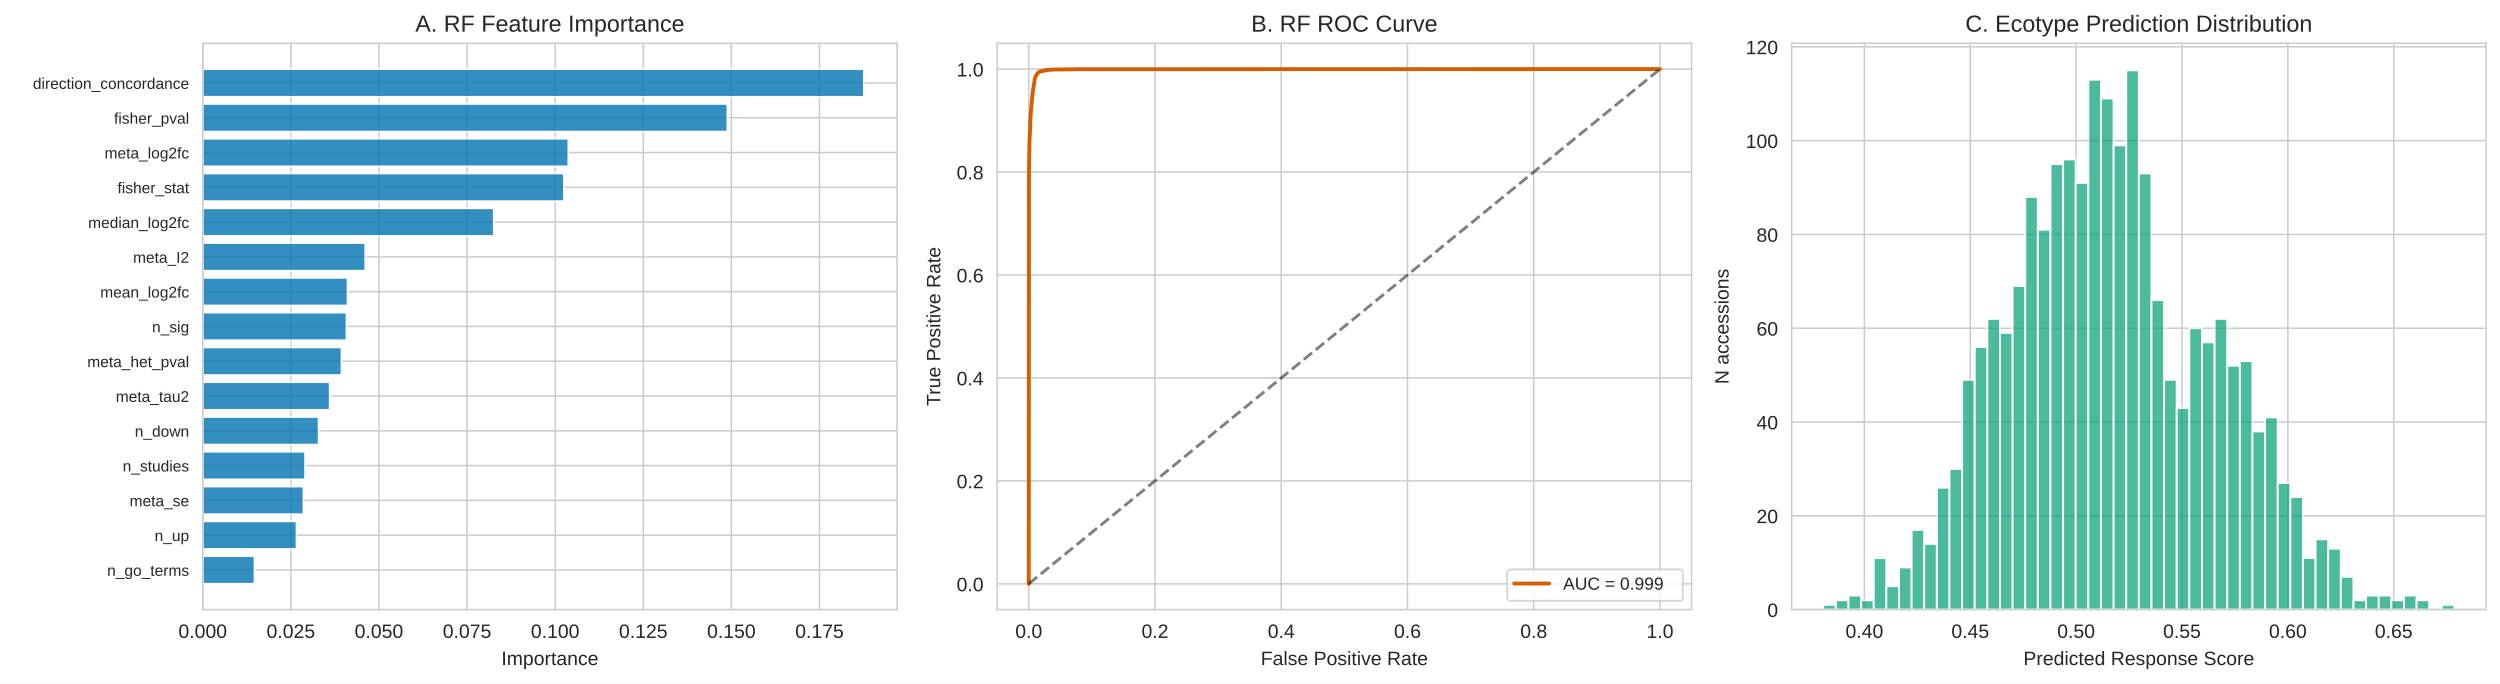
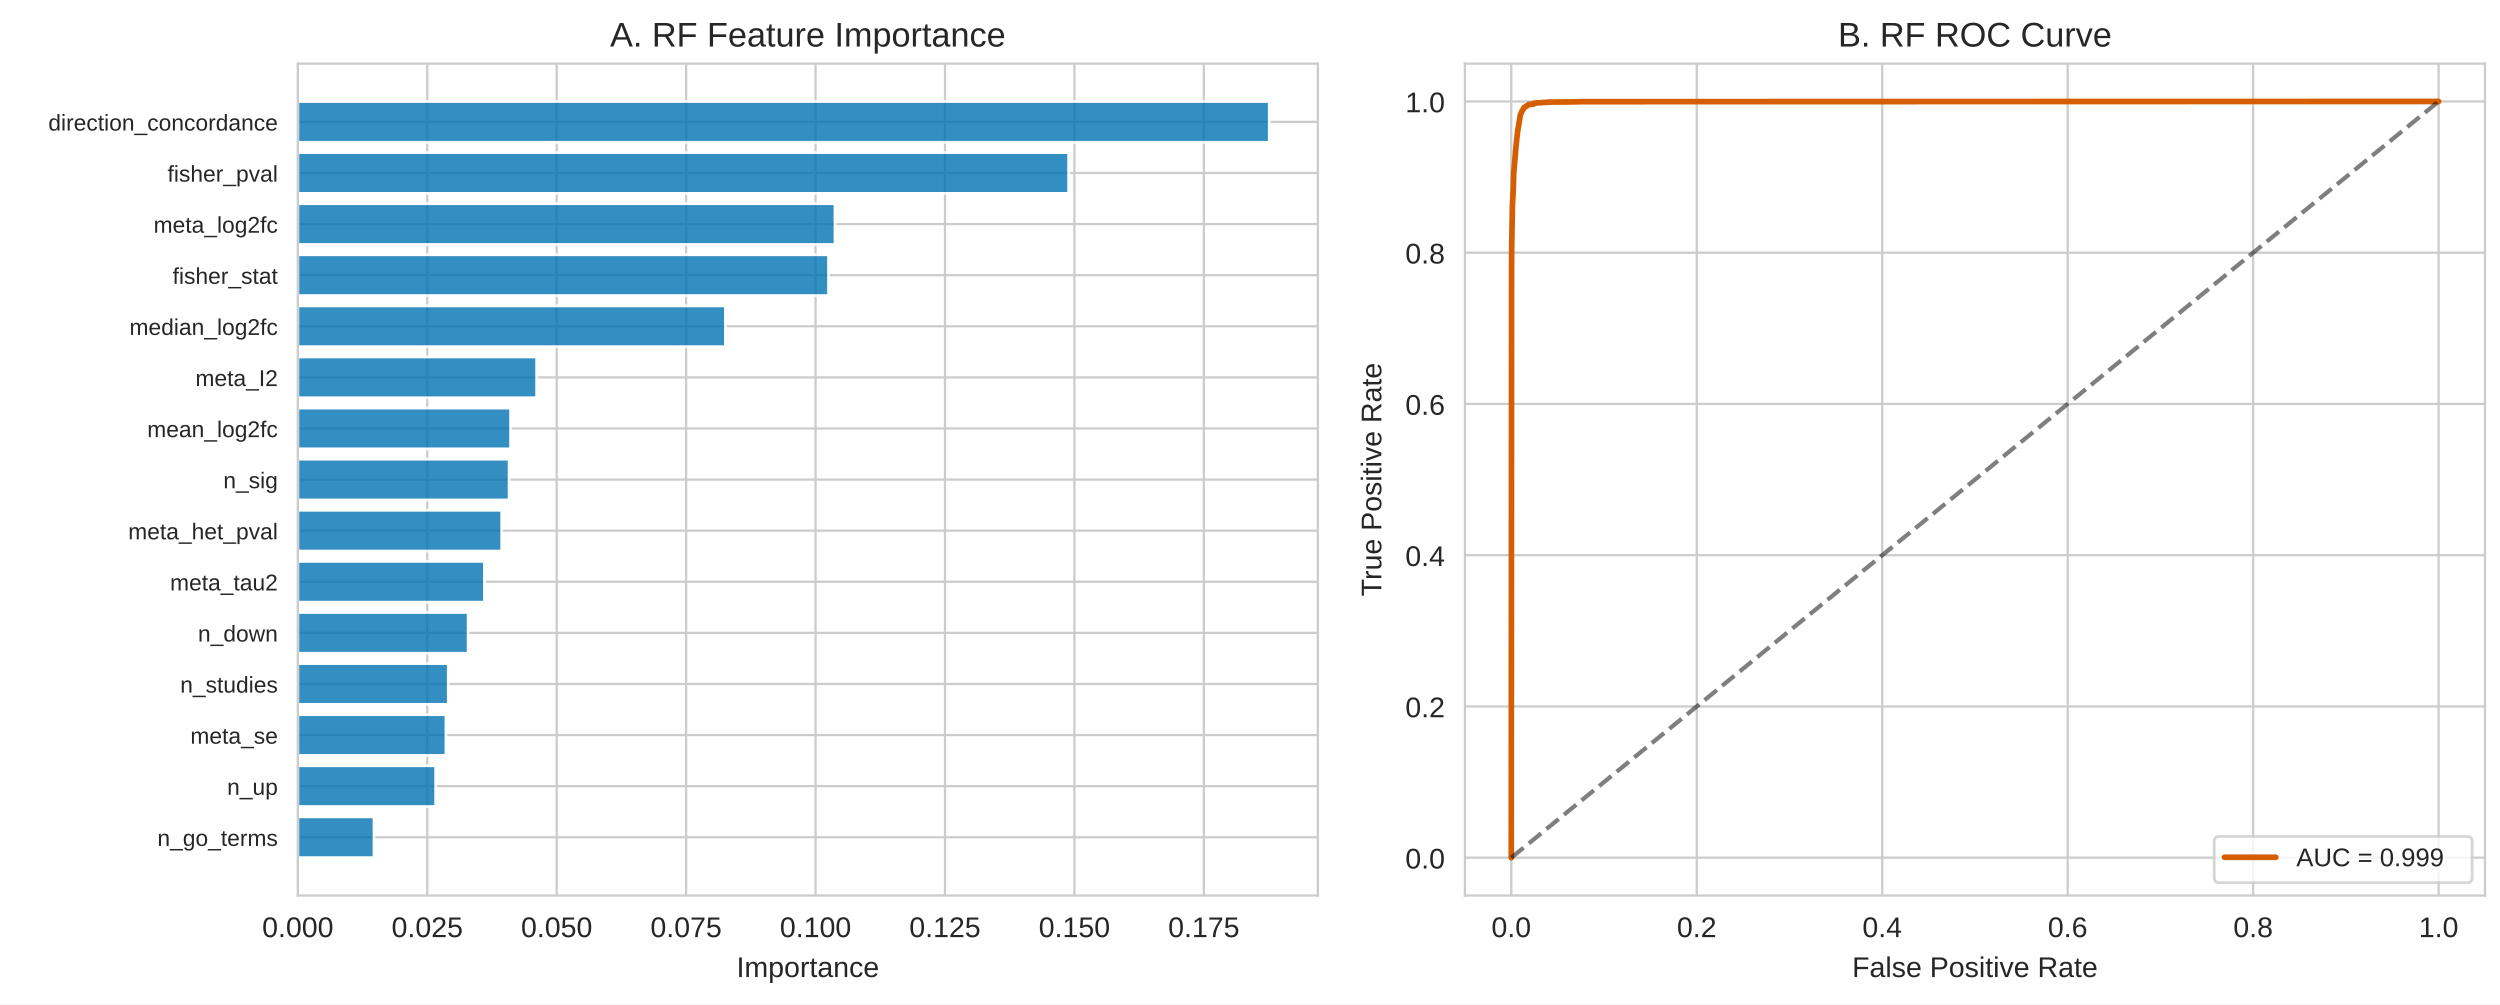
- <svg xmlns="http://www.w3.org/2000/svg" width="1287.912pt" height="352.237pt" viewBox="0 0 1287.912 352.237" version="1.1">
+ <svg xmlns="http://www.w3.org/2000/svg" width="876.703pt" height="352.237pt" viewBox="0 0 876.703 352.237" version="1.1">
  <defs>
    <style type="text/css">*{stroke-linejoin: round; stroke-linecap: butt}</style>
  </defs>
  <g id="figure_1">
    <g id="patch_1">
      <path d="M 0 352.237  L 1287.912 352.237  L 1287.912 0  L 0 0  z " style="fill: #ffffff" />
    </g>
    <g id="axes_1">
      <g id="patch_2">
        <path d="M 104.438 314.036  L 462.154 314.036  L 462.154 22.318  L 104.438 22.318  z " style="fill: #ffffff" />
      </g>
      <g id="matplotlib.axis_1">
        <g id="xtick_1">
          <g id="line2d_1">
            <path d="M 104.438 314.036  L 104.438 22.318  " clip-path="url(#pbd5019d5ab)" style="fill: none; stroke: #cccccc; stroke-width: 0.8; stroke-linecap: round" />
          </g>
          <g id="text_1">
            <text style="font-size: 10px; font-family: 'Arial', 'DejaVu Sans', 'Liberation Sans', 'Bitstream Vera Sans', sans-serif; text-anchor: middle; fill: #262626" x="104.438" y="328.633" transform="rotate(-0 104.4375 328.6334)">0.000</text>
          </g>
        </g>
        <g id="xtick_2">
          <g id="line2d_2">
            <path d="M 149.827 314.036  L 149.827 22.318  " clip-path="url(#pbd5019d5ab)" style="fill: none; stroke: #cccccc; stroke-width: 0.8; stroke-linecap: round" />
          </g>
          <g id="text_2">
            <text style="font-size: 10px; font-family: 'Arial', 'DejaVu Sans', 'Liberation Sans', 'Bitstream Vera Sans', sans-serif; text-anchor: middle; fill: #262626" x="149.827" y="328.633" transform="rotate(-0 149.8268 328.6334)">0.025</text>
          </g>
        </g>
        <g id="xtick_3">
          <g id="line2d_3">
            <path d="M 195.216 314.036  L 195.216 22.318  " clip-path="url(#pbd5019d5ab)" style="fill: none; stroke: #cccccc; stroke-width: 0.8; stroke-linecap: round" />
          </g>
          <g id="text_3">
            <text style="font-size: 10px; font-family: 'Arial', 'DejaVu Sans', 'Liberation Sans', 'Bitstream Vera Sans', sans-serif; text-anchor: middle; fill: #262626" x="195.216" y="328.633" transform="rotate(-0 195.2161 328.6334)">0.050</text>
          </g>
        </g>
        <g id="xtick_4">
          <g id="line2d_4">
            <path d="M 240.605 314.036  L 240.605 22.318  " clip-path="url(#pbd5019d5ab)" style="fill: none; stroke: #cccccc; stroke-width: 0.8; stroke-linecap: round" />
          </g>
          <g id="text_4">
            <text style="font-size: 10px; font-family: 'Arial', 'DejaVu Sans', 'Liberation Sans', 'Bitstream Vera Sans', sans-serif; text-anchor: middle; fill: #262626" x="240.605" y="328.633" transform="rotate(-0 240.6054 328.6334)">0.075</text>
          </g>
        </g>
        <g id="xtick_5">
          <g id="line2d_5">
            <path d="M 285.995 314.036  L 285.995 22.318  " clip-path="url(#pbd5019d5ab)" style="fill: none; stroke: #cccccc; stroke-width: 0.8; stroke-linecap: round" />
          </g>
          <g id="text_5">
            <text style="font-size: 10px; font-family: 'Arial', 'DejaVu Sans', 'Liberation Sans', 'Bitstream Vera Sans', sans-serif; text-anchor: middle; fill: #262626" x="285.995" y="328.633" transform="rotate(-0 285.9947 328.6334)">0.100</text>
          </g>
        </g>
        <g id="xtick_6">
          <g id="line2d_6">
            <path d="M 331.384 314.036  L 331.384 22.318  " clip-path="url(#pbd5019d5ab)" style="fill: none; stroke: #cccccc; stroke-width: 0.8; stroke-linecap: round" />
          </g>
          <g id="text_6">
            <text style="font-size: 10px; font-family: 'Arial', 'DejaVu Sans', 'Liberation Sans', 'Bitstream Vera Sans', sans-serif; text-anchor: middle; fill: #262626" x="331.384" y="328.633" transform="rotate(-0 331.384 328.6334)">0.125</text>
          </g>
        </g>
        <g id="xtick_7">
          <g id="line2d_7">
            <path d="M 376.773 314.036  L 376.773 22.318  " clip-path="url(#pbd5019d5ab)" style="fill: none; stroke: #cccccc; stroke-width: 0.8; stroke-linecap: round" />
          </g>
          <g id="text_7">
            <text style="font-size: 10px; font-family: 'Arial', 'DejaVu Sans', 'Liberation Sans', 'Bitstream Vera Sans', sans-serif; text-anchor: middle; fill: #262626" x="376.773" y="328.633" transform="rotate(-0 376.7733 328.6334)">0.150</text>
          </g>
        </g>
        <g id="xtick_8">
          <g id="line2d_8">
            <path d="M 422.163 314.036  L 422.163 22.318  " clip-path="url(#pbd5019d5ab)" style="fill: none; stroke: #cccccc; stroke-width: 0.8; stroke-linecap: round" />
          </g>
          <g id="text_8">
            <text style="font-size: 10px; font-family: 'Arial', 'DejaVu Sans', 'Liberation Sans', 'Bitstream Vera Sans', sans-serif; text-anchor: middle; fill: #262626" x="422.163" y="328.633" transform="rotate(-0 422.1626 328.6334)">0.175</text>
          </g>
        </g>
        <g id="text_9">
          <text style="font-size: 10px; font-family: 'Arial', 'DejaVu Sans', 'Liberation Sans', 'Bitstream Vera Sans', sans-serif; text-anchor: middle; fill: #262626" x="283.296" y="342.633" transform="rotate(-0 283.2959 342.6334)">Importance</text>
        </g>
      </g>
      <g id="matplotlib.axis_2">
        <g id="ytick_1">
          <g id="line2d_9">
            <path d="M 104.438 42.746  L 462.154 42.746  " clip-path="url(#pbd5019d5ab)" style="fill: none; stroke: #cccccc; stroke-width: 0.8; stroke-linecap: round" />
          </g>
          <g id="text_10">
            <text style="font-size: 8px; font-family: 'Arial', 'DejaVu Sans', 'Liberation Sans', 'Bitstream Vera Sans', sans-serif; text-anchor: end; fill: #262626" x="97.438" y="45.785" transform="rotate(-0 97.4375 45.7849)">direction_concordance</text>
          </g>
        </g>
        <g id="ytick_2">
          <g id="line2d_10">
            <path d="M 104.438 60.664  L 462.154 60.664  " clip-path="url(#pbd5019d5ab)" style="fill: none; stroke: #cccccc; stroke-width: 0.8; stroke-linecap: round" />
          </g>
          <g id="text_11">
            <text style="font-size: 8px; font-family: 'Arial', 'DejaVu Sans', 'Liberation Sans', 'Bitstream Vera Sans', sans-serif; text-anchor: end; fill: #262626" x="97.438" y="63.704" transform="rotate(-0 97.4375 63.70368)">fisher_pval</text>
          </g>
        </g>
        <g id="ytick_3">
          <g id="line2d_11">
            <path d="M 104.438 78.583  L 462.154 78.583  " clip-path="url(#pbd5019d5ab)" style="fill: none; stroke: #cccccc; stroke-width: 0.8; stroke-linecap: round" />
          </g>
          <g id="text_12">
            <text style="font-size: 8px; font-family: 'Arial', 'DejaVu Sans', 'Liberation Sans', 'Bitstream Vera Sans', sans-serif; text-anchor: end; fill: #262626" x="97.438" y="81.622" transform="rotate(-0 97.4375 81.62245)">meta_log2fc</text>
          </g>
        </g>
        <g id="ytick_4">
          <g id="line2d_12">
            <path d="M 104.438 96.502  L 462.154 96.502  " clip-path="url(#pbd5019d5ab)" style="fill: none; stroke: #cccccc; stroke-width: 0.8; stroke-linecap: round" />
          </g>
          <g id="text_13">
            <text style="font-size: 8px; font-family: 'Arial', 'DejaVu Sans', 'Liberation Sans', 'Bitstream Vera Sans', sans-serif; text-anchor: end; fill: #262626" x="97.438" y="99.541" transform="rotate(-0 97.4375 99.54123)">fisher_stat</text>
          </g>
        </g>
        <g id="ytick_5">
          <g id="line2d_13">
            <path d="M 104.438 114.421  L 462.154 114.421  " clip-path="url(#pbd5019d5ab)" style="fill: none; stroke: #cccccc; stroke-width: 0.8; stroke-linecap: round" />
          </g>
          <g id="text_14">
            <text style="font-size: 8px; font-family: 'Arial', 'DejaVu Sans', 'Liberation Sans', 'Bitstream Vera Sans', sans-serif; text-anchor: end; fill: #262626" x="97.438" y="117.46" transform="rotate(-0 97.4375 117.46)">median_log2fc</text>
          </g>
        </g>
        <g id="ytick_6">
          <g id="line2d_14">
            <path d="M 104.438 132.339  L 462.154 132.339  " clip-path="url(#pbd5019d5ab)" style="fill: none; stroke: #cccccc; stroke-width: 0.8; stroke-linecap: round" />
          </g>
          <g id="text_15">
            <text style="font-size: 8px; font-family: 'Arial', 'DejaVu Sans', 'Liberation Sans', 'Bitstream Vera Sans', sans-serif; text-anchor: end; fill: #262626" x="97.438" y="135.378" transform="rotate(-0 97.4375 135.3785)">meta_I2</text>
          </g>
        </g>
        <g id="ytick_7">
          <g id="line2d_15">
            <path d="M 104.438 150.258  L 462.154 150.258  " clip-path="url(#pbd5019d5ab)" style="fill: none; stroke: #cccccc; stroke-width: 0.8; stroke-linecap: round" />
          </g>
          <g id="text_16">
            <text style="font-size: 8px; font-family: 'Arial', 'DejaVu Sans', 'Liberation Sans', 'Bitstream Vera Sans', sans-serif; text-anchor: end; fill: #262626" x="97.438" y="153.298" transform="rotate(-0 97.4375 153.2976)">mean_log2fc</text>
          </g>
        </g>
        <g id="ytick_8">
          <g id="line2d_16">
            <path d="M 104.438 168.177  L 462.154 168.177  " clip-path="url(#pbd5019d5ab)" style="fill: none; stroke: #cccccc; stroke-width: 0.8; stroke-linecap: round" />
          </g>
          <g id="text_17">
            <text style="font-size: 8px; font-family: 'Arial', 'DejaVu Sans', 'Liberation Sans', 'Bitstream Vera Sans', sans-serif; text-anchor: end; fill: #262626" x="97.438" y="171.216" transform="rotate(-0 97.4375 171.2163)">n_sig</text>
          </g>
        </g>
        <g id="ytick_9">
          <g id="line2d_17">
            <path d="M 104.438 186.096  L 462.154 186.096  " clip-path="url(#pbd5019d5ab)" style="fill: none; stroke: #cccccc; stroke-width: 0.8; stroke-linecap: round" />
          </g>
          <g id="text_18">
            <text style="font-size: 8px; font-family: 'Arial', 'DejaVu Sans', 'Liberation Sans', 'Bitstream Vera Sans', sans-serif; text-anchor: end; fill: #262626" x="97.438" y="189.135" transform="rotate(-0 97.4375 189.1351)">meta_het_pval</text>
          </g>
        </g>
        <g id="ytick_10">
          <g id="line2d_18">
            <path d="M 104.438 204.015  L 462.154 204.015  " clip-path="url(#pbd5019d5ab)" style="fill: none; stroke: #cccccc; stroke-width: 0.8; stroke-linecap: round" />
          </g>
          <g id="text_19">
            <text style="font-size: 8px; font-family: 'Arial', 'DejaVu Sans', 'Liberation Sans', 'Bitstream Vera Sans', sans-serif; text-anchor: end; fill: #262626" x="97.438" y="207.054" transform="rotate(-0 97.4375 207.0536)">meta_tau2</text>
          </g>
        </g>
        <g id="ytick_11">
          <g id="line2d_19">
            <path d="M 104.438 221.933  L 462.154 221.933  " clip-path="url(#pbd5019d5ab)" style="fill: none; stroke: #cccccc; stroke-width: 0.8; stroke-linecap: round" />
          </g>
          <g id="text_20">
            <text style="font-size: 8px; font-family: 'Arial', 'DejaVu Sans', 'Liberation Sans', 'Bitstream Vera Sans', sans-serif; text-anchor: end; fill: #262626" x="97.438" y="224.973" transform="rotate(-0 97.4375 224.9727)">n_down</text>
          </g>
        </g>
        <g id="ytick_12">
          <g id="line2d_20">
            <path d="M 104.438 239.852  L 462.154 239.852  " clip-path="url(#pbd5019d5ab)" style="fill: none; stroke: #cccccc; stroke-width: 0.8; stroke-linecap: round" />
          </g>
          <g id="text_21">
            <text style="font-size: 8px; font-family: 'Arial', 'DejaVu Sans', 'Liberation Sans', 'Bitstream Vera Sans', sans-serif; text-anchor: end; fill: #262626" x="97.438" y="242.891" transform="rotate(-0 97.4375 242.8914)">n_studies</text>
          </g>
        </g>
        <g id="ytick_13">
          <g id="line2d_21">
            <path d="M 104.438 257.771  L 462.154 257.771  " clip-path="url(#pbd5019d5ab)" style="fill: none; stroke: #cccccc; stroke-width: 0.8; stroke-linecap: round" />
          </g>
          <g id="text_22">
            <text style="font-size: 8px; font-family: 'Arial', 'DejaVu Sans', 'Liberation Sans', 'Bitstream Vera Sans', sans-serif; text-anchor: end; fill: #262626" x="97.438" y="260.81" transform="rotate(-0 97.4375 260.8099)">meta_se</text>
          </g>
        </g>
        <g id="ytick_14">
          <g id="line2d_22">
            <path d="M 104.438 275.69  L 462.154 275.69  " clip-path="url(#pbd5019d5ab)" style="fill: none; stroke: #cccccc; stroke-width: 0.8; stroke-linecap: round" />
          </g>
          <g id="text_23">
            <text style="font-size: 8px; font-family: 'Arial', 'DejaVu Sans', 'Liberation Sans', 'Bitstream Vera Sans', sans-serif; text-anchor: end; fill: #262626" x="97.438" y="278.729" transform="rotate(-0 97.4375 278.7287)">n_up</text>
          </g>
        </g>
        <g id="ytick_15">
          <g id="line2d_23">
            <path d="M 104.438 293.608  L 462.154 293.608  " clip-path="url(#pbd5019d5ab)" style="fill: none; stroke: #cccccc; stroke-width: 0.8; stroke-linecap: round" />
          </g>
          <g id="text_24">
            <text style="font-size: 8px; font-family: 'Arial', 'DejaVu Sans', 'Liberation Sans', 'Bitstream Vera Sans', sans-serif; text-anchor: end; fill: #262626" x="97.438" y="296.647" transform="rotate(-0 97.4375 296.6474)">n_go_terms</text>
          </g>
        </g>
      </g>
      <g id="patch_3">
        <path d="M 104.438 35.578  L 445.12 35.578  L 445.12 49.913  L 104.438 49.913  z " clip-path="url(#pbd5019d5ab)" style="fill: #0072b2; opacity: 0.8; stroke: #ffffff; stroke-linejoin: miter" />
      </g>
      <g id="patch_4">
        <path d="M 104.438 53.497  L 374.77 53.497  L 374.77 67.832  L 104.438 67.832  z " clip-path="url(#pbd5019d5ab)" style="fill: #0072b2; opacity: 0.8; stroke: #ffffff; stroke-linejoin: miter" />
      </g>
      <g id="patch_5">
        <path d="M 104.438 71.416  L 292.834 71.416  L 292.834 85.751  L 104.438 85.751  z " clip-path="url(#pbd5019d5ab)" style="fill: #0072b2; opacity: 0.8; stroke: #ffffff; stroke-linejoin: miter" />
      </g>
      <g id="patch_6">
        <path d="M 104.438 89.334  L 290.574 89.334  L 290.574 103.669  L 104.438 103.669  z " clip-path="url(#pbd5019d5ab)" style="fill: #0072b2; opacity: 0.8; stroke: #ffffff; stroke-linejoin: miter" />
      </g>
      <g id="patch_7">
        <path d="M 104.438 107.253  L 254.412 107.253  L 254.412 121.588  L 104.438 121.588  z " clip-path="url(#pbd5019d5ab)" style="fill: #0072b2; opacity: 0.8; stroke: #ffffff; stroke-linejoin: miter" />
      </g>
      <g id="patch_8">
        <path d="M 104.438 125.172  L 188.222 125.172  L 188.222 139.507  L 104.438 139.507  z " clip-path="url(#pbd5019d5ab)" style="fill: #0072b2; opacity: 0.8; stroke: #ffffff; stroke-linejoin: miter" />
      </g>
      <g id="patch_9">
        <path d="M 104.438 143.091  L 179.08 143.091  L 179.08 157.426  L 104.438 157.426  z " clip-path="url(#pbd5019d5ab)" style="fill: #0072b2; opacity: 0.8; stroke: #ffffff; stroke-linejoin: miter" />
      </g>
      <g id="patch_10">
        <path d="M 104.438 161.009  L 178.553 161.009  L 178.553 175.344  L 104.438 175.344  z " clip-path="url(#pbd5019d5ab)" style="fill: #0072b2; opacity: 0.8; stroke: #ffffff; stroke-linejoin: miter" />
      </g>
      <g id="patch_11">
        <path d="M 104.438 178.928  L 175.963 178.928  L 175.963 193.263  L 104.438 193.263  z " clip-path="url(#pbd5019d5ab)" style="fill: #0072b2; opacity: 0.8; stroke: #ffffff; stroke-linejoin: miter" />
      </g>
      <g id="patch_12">
        <path d="M 104.438 196.847  L 169.893 196.847  L 169.893 211.182  L 104.438 211.182  z " clip-path="url(#pbd5019d5ab)" style="fill: #0072b2; opacity: 0.8; stroke: #ffffff; stroke-linejoin: miter" />
      </g>
      <g id="patch_13">
        <path d="M 104.438 214.766  L 164.179 214.766  L 164.179 229.101  L 104.438 229.101  z " clip-path="url(#pbd5019d5ab)" style="fill: #0072b2; opacity: 0.8; stroke: #ffffff; stroke-linejoin: miter" />
      </g>
      <g id="patch_14">
        <path d="M 104.438 232.685  L 157.223 232.685  L 157.223 247.02  L 104.438 247.02  z " clip-path="url(#pbd5019d5ab)" style="fill: #0072b2; opacity: 0.8; stroke: #ffffff; stroke-linejoin: miter" />
      </g>
      <g id="patch_15">
        <path d="M 104.438 250.603  L 156.399 250.603  L 156.399 264.938  L 104.438 264.938  z " clip-path="url(#pbd5019d5ab)" style="fill: #0072b2; opacity: 0.8; stroke: #ffffff; stroke-linejoin: miter" />
      </g>
      <g id="patch_16">
        <path d="M 104.438 268.522  L 152.8 268.522  L 152.8 282.857  L 104.438 282.857  z " clip-path="url(#pbd5019d5ab)" style="fill: #0072b2; opacity: 0.8; stroke: #ffffff; stroke-linejoin: miter" />
      </g>
      <g id="patch_17">
        <path d="M 104.438 286.441  L 131.181 286.441  L 131.181 300.776  L 104.438 300.776  z " clip-path="url(#pbd5019d5ab)" style="fill: #0072b2; opacity: 0.8; stroke: #ffffff; stroke-linejoin: miter" />
      </g>
      <g id="patch_18">
        <path d="M 104.438 314.036  L 104.438 22.318  " style="fill: none; stroke: #cccccc; stroke-width: 0.8; stroke-linejoin: miter; stroke-linecap: square" />
      </g>
      <g id="patch_19">
        <path d="M 462.154 314.036  L 462.154 22.318  " style="fill: none; stroke: #cccccc; stroke-width: 0.8; stroke-linejoin: miter; stroke-linecap: square" />
      </g>
      <g id="patch_20">
        <path d="M 104.438 314.036  L 462.154 314.036  " style="fill: none; stroke: #cccccc; stroke-width: 0.8; stroke-linejoin: miter; stroke-linecap: square" />
      </g>
      <g id="patch_21">
        <path d="M 104.438 22.318  L 462.154 22.318  " style="fill: none; stroke: #cccccc; stroke-width: 0.8; stroke-linejoin: miter; stroke-linecap: square" />
      </g>
      <g id="text_25">
        <text style="font-size: 12px; font-family: 'Arial', 'DejaVu Sans', 'Liberation Sans', 'Bitstream Vera Sans', sans-serif; text-anchor: middle; fill: #262626" x="283.296" y="16.318" transform="rotate(-0 283.2959 16.31812)">A. RF Feature Importance</text>
      </g>
    </g>
    <g id="axes_2">
      <g id="patch_22">
        <path d="M 513.717 314.036  L 871.433 314.036  L 871.433 22.318  L 513.717 22.318  z " style="fill: #ffffff" />
      </g>
      <g id="matplotlib.axis_3">
        <g id="xtick_9">
          <g id="line2d_24">
            <path d="M 529.976 314.036  L 529.976 22.318  " clip-path="url(#p42ea03a974)" style="fill: none; stroke: #cccccc; stroke-width: 0.8; stroke-linecap: round" />
          </g>
          <g id="text_26">
            <text style="font-size: 10px; font-family: 'Arial', 'DejaVu Sans', 'Liberation Sans', 'Bitstream Vera Sans', sans-serif; text-anchor: middle; fill: #262626" x="529.976" y="328.633" transform="rotate(-0 529.9765 328.6334)">0.0</text>
          </g>
        </g>
        <g id="xtick_10">
          <g id="line2d_25">
            <path d="M 595.016 314.036  L 595.016 22.318  " clip-path="url(#p42ea03a974)" style="fill: none; stroke: #cccccc; stroke-width: 0.8; stroke-linecap: round" />
          </g>
          <g id="text_27">
            <text style="font-size: 10px; font-family: 'Arial', 'DejaVu Sans', 'Liberation Sans', 'Bitstream Vera Sans', sans-serif; text-anchor: middle; fill: #262626" x="595.016" y="328.633" transform="rotate(-0 595.0159 328.6334)">0.2</text>
          </g>
        </g>
        <g id="xtick_11">
          <g id="line2d_26">
            <path d="M 660.055 314.036  L 660.055 22.318  " clip-path="url(#p42ea03a974)" style="fill: none; stroke: #cccccc; stroke-width: 0.8; stroke-linecap: round" />
          </g>
          <g id="text_28">
            <text style="font-size: 10px; font-family: 'Arial', 'DejaVu Sans', 'Liberation Sans', 'Bitstream Vera Sans', sans-serif; text-anchor: middle; fill: #262626" x="660.055" y="328.633" transform="rotate(-0 660.0553 328.6334)">0.4</text>
          </g>
        </g>
        <g id="xtick_12">
          <g id="line2d_27">
            <path d="M 725.095 314.036  L 725.095 22.318  " clip-path="url(#p42ea03a974)" style="fill: none; stroke: #cccccc; stroke-width: 0.8; stroke-linecap: round" />
          </g>
          <g id="text_29">
            <text style="font-size: 10px; font-family: 'Arial', 'DejaVu Sans', 'Liberation Sans', 'Bitstream Vera Sans', sans-serif; text-anchor: middle; fill: #262626" x="725.095" y="328.633" transform="rotate(-0 725.0947 328.6334)">0.6</text>
          </g>
        </g>
        <g id="xtick_13">
          <g id="line2d_28">
            <path d="M 790.134 314.036  L 790.134 22.318  " clip-path="url(#p42ea03a974)" style="fill: none; stroke: #cccccc; stroke-width: 0.8; stroke-linecap: round" />
          </g>
          <g id="text_30">
            <text style="font-size: 10px; font-family: 'Arial', 'DejaVu Sans', 'Liberation Sans', 'Bitstream Vera Sans', sans-serif; text-anchor: middle; fill: #262626" x="790.134" y="328.633" transform="rotate(-0 790.1341 328.6334)">0.8</text>
          </g>
        </g>
        <g id="xtick_14">
          <g id="line2d_29">
            <path d="M 855.174 314.036  L 855.174 22.318  " clip-path="url(#p42ea03a974)" style="fill: none; stroke: #cccccc; stroke-width: 0.8; stroke-linecap: round" />
          </g>
          <g id="text_31">
            <text style="font-size: 10px; font-family: 'Arial', 'DejaVu Sans', 'Liberation Sans', 'Bitstream Vera Sans', sans-serif; text-anchor: middle; fill: #262626" x="855.174" y="328.633" transform="rotate(-0 855.1735 328.6334)">1.0</text>
          </g>
        </g>
        <g id="text_32">
          <text style="font-size: 10px; font-family: 'Arial', 'DejaVu Sans', 'Liberation Sans', 'Bitstream Vera Sans', sans-serif; text-anchor: middle; fill: #262626" x="692.575" y="342.634" transform="rotate(-0 692.575 342.6342)">False Positive Rate</text>
        </g>
      </g>
      <g id="matplotlib.axis_4">
        <g id="ytick_16">
          <g id="line2d_30">
            <path d="M 513.717 300.776  L 871.433 300.776  " clip-path="url(#p42ea03a974)" style="fill: none; stroke: #cccccc; stroke-width: 0.8; stroke-linecap: round" />
          </g>
          <g id="text_33">
            <text style="font-size: 10px; font-family: 'Arial', 'DejaVu Sans', 'Liberation Sans', 'Bitstream Vera Sans', sans-serif; text-anchor: end; fill: #262626" x="506.717" y="304.575" transform="rotate(-0 506.7166 304.5747)">0.0</text>
          </g>
        </g>
        <g id="ytick_17">
          <g id="line2d_31">
            <path d="M 513.717 247.736  L 871.433 247.736  " clip-path="url(#p42ea03a974)" style="fill: none; stroke: #cccccc; stroke-width: 0.8; stroke-linecap: round" />
          </g>
          <g id="text_34">
            <text style="font-size: 10px; font-family: 'Arial', 'DejaVu Sans', 'Liberation Sans', 'Bitstream Vera Sans', sans-serif; text-anchor: end; fill: #262626" x="506.717" y="251.535" transform="rotate(-0 506.7166 251.5351)">0.2</text>
          </g>
        </g>
        <g id="ytick_18">
          <g id="line2d_32">
            <path d="M 513.717 194.697  L 871.433 194.697  " clip-path="url(#p42ea03a974)" style="fill: none; stroke: #cccccc; stroke-width: 0.8; stroke-linecap: round" />
          </g>
          <g id="text_35">
            <text style="font-size: 10px; font-family: 'Arial', 'DejaVu Sans', 'Liberation Sans', 'Bitstream Vera Sans', sans-serif; text-anchor: end; fill: #262626" x="506.717" y="198.496" transform="rotate(-0 506.7166 198.4956)">0.4</text>
          </g>
        </g>
        <g id="ytick_19">
          <g id="line2d_33">
            <path d="M 513.717 141.657  L 871.433 141.657  " clip-path="url(#p42ea03a974)" style="fill: none; stroke: #cccccc; stroke-width: 0.8; stroke-linecap: round" />
          </g>
          <g id="text_36">
            <text style="font-size: 10px; font-family: 'Arial', 'DejaVu Sans', 'Liberation Sans', 'Bitstream Vera Sans', sans-serif; text-anchor: end; fill: #262626" x="506.717" y="145.456" transform="rotate(-0 506.7166 145.456)">0.6</text>
          </g>
        </g>
        <g id="ytick_20">
          <g id="line2d_34">
            <path d="M 513.717 88.618  L 871.433 88.618  " clip-path="url(#p42ea03a974)" style="fill: none; stroke: #cccccc; stroke-width: 0.8; stroke-linecap: round" />
          </g>
          <g id="text_37">
            <text style="font-size: 10px; font-family: 'Arial', 'DejaVu Sans', 'Liberation Sans', 'Bitstream Vera Sans', sans-serif; text-anchor: end; fill: #262626" x="506.717" y="92.416" transform="rotate(-0 506.7166 92.41642)">0.8</text>
          </g>
        </g>
        <g id="ytick_21">
          <g id="line2d_35">
            <path d="M 513.717 35.578  L 871.433 35.578  " clip-path="url(#p42ea03a974)" style="fill: none; stroke: #cccccc; stroke-width: 0.8; stroke-linecap: round" />
          </g>
          <g id="text_38">
            <text style="font-size: 10px; font-family: 'Arial', 'DejaVu Sans', 'Liberation Sans', 'Bitstream Vera Sans', sans-serif; text-anchor: end; fill: #262626" x="506.717" y="39.377" transform="rotate(-0 506.7166 39.37685)">1.0</text>
          </g>
        </g>
        <g id="text_39">
          <text style="font-size: 10px; font-family: 'Arial', 'DejaVu Sans', 'Liberation Sans', 'Bitstream Vera Sans', sans-serif; text-anchor: middle; fill: #262626" x="484.411" y="168.177" transform="rotate(-90 484.4111 168.177)">True Positive Rate</text>
        </g>
      </g>
      <g id="line2d_36">
        <path d="M 529.976 300.776  L 530.084 92.664  L 530.132 86.116  L 530.379 71.919  L 530.406 71.477  L 530.674 66.548  L 530.846 60.663  L 531.651 51.1  L 532.155 46.465  L 533.126 40.433  L 533.335 39.918  L 533.47 39.477  L 533.582 39.403  L 533.791 38.815  L 534.017 38.521  L 534.29 38.079  L 534.366 37.785  L 535.417 37.123  L 535.61 37.049  L 536.126 36.608  L 537.757 36.534  L 537.885 36.24  L 538.604 36.167  L 538.808 36.093  L 540.482 36.019  L 540.933 35.946  L 542.586 35.872  L 543.133 35.799  L 552.094 35.725  L 554.557 35.652  L 855.174 35.578  L 855.174 35.578  " clip-path="url(#p42ea03a974)" style="fill: none; stroke: #d55e00; stroke-width: 2; stroke-linecap: round" />
      </g>
      <g id="line2d_37">
        <path d="M 529.976 300.776  L 855.174 35.578  " clip-path="url(#p42ea03a974)" style="fill: none; stroke-dasharray: 5.55,2.4; stroke-dashoffset: 0; stroke: #000000; stroke-opacity: 0.5; stroke-width: 1.5" />
      </g>
      <g id="patch_23">
        <path d="M 513.717 314.036  L 513.717 22.318  " style="fill: none; stroke: #cccccc; stroke-width: 0.8; stroke-linejoin: miter; stroke-linecap: square" />
      </g>
      <g id="patch_24">
        <path d="M 871.433 314.036  L 871.433 22.318  " style="fill: none; stroke: #cccccc; stroke-width: 0.8; stroke-linejoin: miter; stroke-linecap: square" />
      </g>
      <g id="patch_25">
        <path d="M 513.717 314.036  L 871.433 314.036  " style="fill: none; stroke: #cccccc; stroke-width: 0.8; stroke-linejoin: miter; stroke-linecap: square" />
      </g>
      <g id="patch_26">
        <path d="M 513.717 22.318  L 871.433 22.318  " style="fill: none; stroke: #cccccc; stroke-width: 0.8; stroke-linejoin: miter; stroke-linecap: square" />
      </g>
      <g id="text_40">
        <text style="font-size: 12px; font-family: 'Arial', 'DejaVu Sans', 'Liberation Sans', 'Bitstream Vera Sans', sans-serif; text-anchor: middle; fill: #262626" x="692.575" y="16.318" transform="rotate(-0 692.575 16.31812)">B. RF ROC Curve</text>
      </g>
      <g id="legend_1">
        <g id="patch_27">
          <path d="M 778.278 309.536  L 865.133 309.536  Q 866.933 309.536 866.933 307.736  L 866.933 295.135  Q 866.933 293.335 865.133 293.335  L 778.278 293.335  Q 776.478 293.335 776.478 295.135  L 776.478 307.736  Q 776.478 309.536 778.278 309.536  z " style="fill: #ffffff; opacity: 0.8; stroke: #cccccc; stroke-linejoin: miter" />
        </g>
        <g id="line2d_38">
          <path d="M 780.078 300.624  L 789.078 300.624  L 798.078 300.624  " style="fill: none; stroke: #d55e00; stroke-width: 2; stroke-linecap: round" />
        </g>
        <g id="text_41">
          <text style="font-size: 9px; font-family: 'Arial', 'DejaVu Sans', 'Liberation Sans', 'Bitstream Vera Sans', sans-serif; text-anchor: start; fill: #262626" x="805.278" y="303.774" transform="rotate(-0 805.2778 303.7737)">AUC = 0.999</text>
        </g>
-       </g>
-     </g>
-     <g id="axes_3">
-       <g id="patch_28">
-         <path d="M 922.996 314.036  L 1280.713 314.036  L 1280.713 22.318  L 922.996 22.318  z " style="fill: #ffffff" />
-       </g>
-       <g id="matplotlib.axis_5">
-         <g id="xtick_15">
-           <g id="line2d_39">
-             <path d="M 960.462 314.036  L 960.462 22.318  " clip-path="url(#p2e33e55a0f)" style="fill: none; stroke: #cccccc; stroke-width: 0.8; stroke-linecap: round" />
-           </g>
-           <g id="text_42">
-             <text style="font-size: 10px; font-family: 'Arial', 'DejaVu Sans', 'Liberation Sans', 'Bitstream Vera Sans', sans-serif; text-anchor: middle; fill: #262626" x="960.462" y="328.633" transform="rotate(-0 960.462 328.6334)">0.40</text>
-           </g>
-         </g>
-         <g id="xtick_16">
-           <g id="line2d_40">
-             <path d="M 1015.003 314.036  L 1015.003 22.318  " clip-path="url(#p2e33e55a0f)" style="fill: none; stroke: #cccccc; stroke-width: 0.8; stroke-linecap: round" />
-           </g>
-           <g id="text_43">
-             <text style="font-size: 10px; font-family: 'Arial', 'DejaVu Sans', 'Liberation Sans', 'Bitstream Vera Sans', sans-serif; text-anchor: middle; fill: #262626" x="1015.003" y="328.633" transform="rotate(-0 1015.003 328.6334)">0.45</text>
-           </g>
-         </g>
-         <g id="xtick_17">
-           <g id="line2d_41">
-             <path d="M 1069.544 314.036  L 1069.544 22.318  " clip-path="url(#p2e33e55a0f)" style="fill: none; stroke: #cccccc; stroke-width: 0.8; stroke-linecap: round" />
-           </g>
-           <g id="text_44">
-             <text style="font-size: 10px; font-family: 'Arial', 'DejaVu Sans', 'Liberation Sans', 'Bitstream Vera Sans', sans-serif; text-anchor: middle; fill: #262626" x="1069.544" y="328.633" transform="rotate(-0 1069.544 328.6334)">0.50</text>
-           </g>
-         </g>
-         <g id="xtick_18">
-           <g id="line2d_42">
-             <path d="M 1124.085 314.036  L 1124.085 22.318  " clip-path="url(#p2e33e55a0f)" style="fill: none; stroke: #cccccc; stroke-width: 0.8; stroke-linecap: round" />
-           </g>
-           <g id="text_45">
-             <text style="font-size: 10px; font-family: 'Arial', 'DejaVu Sans', 'Liberation Sans', 'Bitstream Vera Sans', sans-serif; text-anchor: middle; fill: #262626" x="1124.085" y="328.633" transform="rotate(-0 1124.085 328.6334)">0.55</text>
-           </g>
-         </g>
-         <g id="xtick_19">
-           <g id="line2d_43">
-             <path d="M 1178.626 314.036  L 1178.626 22.318  " clip-path="url(#p2e33e55a0f)" style="fill: none; stroke: #cccccc; stroke-width: 0.8; stroke-linecap: round" />
-           </g>
-           <g id="text_46">
-             <text style="font-size: 10px; font-family: 'Arial', 'DejaVu Sans', 'Liberation Sans', 'Bitstream Vera Sans', sans-serif; text-anchor: middle; fill: #262626" x="1178.626" y="328.633" transform="rotate(-0 1178.626 328.6334)">0.60</text>
-           </g>
-         </g>
-         <g id="xtick_20">
-           <g id="line2d_44">
-             <path d="M 1233.168 314.036  L 1233.168 22.318  " clip-path="url(#p2e33e55a0f)" style="fill: none; stroke: #cccccc; stroke-width: 0.8; stroke-linecap: round" />
-           </g>
-           <g id="text_47">
-             <text style="font-size: 10px; font-family: 'Arial', 'DejaVu Sans', 'Liberation Sans', 'Bitstream Vera Sans', sans-serif; text-anchor: middle; fill: #262626" x="1233.168" y="328.633" transform="rotate(-0 1233.168 328.6334)">0.65</text>
-           </g>
-         </g>
-         <g id="text_48">
-           <text style="font-size: 10px; font-family: 'Arial', 'DejaVu Sans', 'Liberation Sans', 'Bitstream Vera Sans', sans-serif; text-anchor: middle; fill: #262626" x="1101.854" y="342.634" transform="rotate(-0 1101.854 342.6342)">Predicted Response Score</text>
-         </g>
-       </g>
-       <g id="matplotlib.axis_6">
-         <g id="ytick_22">
-           <g id="line2d_45">
-             <path d="M 922.996 314.036  L 1280.713 314.036  " clip-path="url(#p2e33e55a0f)" style="fill: none; stroke: #cccccc; stroke-width: 0.8; stroke-linecap: round" />
-           </g>
-           <g id="text_49">
-             <text style="font-size: 10px; font-family: 'Arial', 'DejaVu Sans', 'Liberation Sans', 'Bitstream Vera Sans', sans-serif; text-anchor: end; fill: #262626" x="915.996" y="317.835" transform="rotate(-0 915.9957 317.8346)">0</text>
-           </g>
-         </g>
-         <g id="ytick_23">
-           <g id="line2d_46">
-             <path d="M 922.996 265.718  L 1280.713 265.718  " clip-path="url(#p2e33e55a0f)" style="fill: none; stroke: #cccccc; stroke-width: 0.8; stroke-linecap: round" />
-           </g>
-           <g id="text_50">
-             <text style="font-size: 10px; font-family: 'Arial', 'DejaVu Sans', 'Liberation Sans', 'Bitstream Vera Sans', sans-serif; text-anchor: end; fill: #262626" x="915.996" y="269.517" transform="rotate(-0 915.9957 269.517)">20</text>
-           </g>
-         </g>
-         <g id="ytick_24">
-           <g id="line2d_47">
-             <path d="M 922.996 217.401  L 1280.713 217.401  " clip-path="url(#p2e33e55a0f)" style="fill: none; stroke: #cccccc; stroke-width: 0.8; stroke-linecap: round" />
-           </g>
-           <g id="text_51">
-             <text style="font-size: 10px; font-family: 'Arial', 'DejaVu Sans', 'Liberation Sans', 'Bitstream Vera Sans', sans-serif; text-anchor: end; fill: #262626" x="915.996" y="221.199" transform="rotate(-0 915.9957 221.1994)">40</text>
-           </g>
-         </g>
-         <g id="ytick_25">
-           <g id="line2d_48">
-             <path d="M 922.996 169.083  L 1280.713 169.083  " clip-path="url(#p2e33e55a0f)" style="fill: none; stroke: #cccccc; stroke-width: 0.8; stroke-linecap: round" />
-           </g>
-           <g id="text_52">
-             <text style="font-size: 10px; font-family: 'Arial', 'DejaVu Sans', 'Liberation Sans', 'Bitstream Vera Sans', sans-serif; text-anchor: end; fill: #262626" x="915.996" y="172.882" transform="rotate(-0 915.9957 172.8817)">60</text>
-           </g>
-         </g>
-         <g id="ytick_26">
-           <g id="line2d_49">
-             <path d="M 922.996 120.765  L 1280.713 120.765  " clip-path="url(#p2e33e55a0f)" style="fill: none; stroke: #cccccc; stroke-width: 0.8; stroke-linecap: round" />
-           </g>
-           <g id="text_53">
-             <text style="font-size: 10px; font-family: 'Arial', 'DejaVu Sans', 'Liberation Sans', 'Bitstream Vera Sans', sans-serif; text-anchor: end; fill: #262626" x="915.996" y="124.564" transform="rotate(-0 915.9957 124.5641)">80</text>
-           </g>
-         </g>
-         <g id="ytick_27">
-           <g id="line2d_50">
-             <path d="M 922.996 72.448  L 1280.713 72.448  " clip-path="url(#p2e33e55a0f)" style="fill: none; stroke: #cccccc; stroke-width: 0.8; stroke-linecap: round" />
-           </g>
-           <g id="text_54">
-             <text style="font-size: 10px; font-family: 'Arial', 'DejaVu Sans', 'Liberation Sans', 'Bitstream Vera Sans', sans-serif; text-anchor: end; fill: #262626" x="915.996" y="76.246" transform="rotate(-0 915.9957 76.24649)">100</text>
-           </g>
-         </g>
-         <g id="ytick_28">
-           <g id="line2d_51">
-             <path d="M 922.996 24.13  L 1280.713 24.13  " clip-path="url(#p2e33e55a0f)" style="fill: none; stroke: #cccccc; stroke-width: 0.8; stroke-linecap: round" />
-           </g>
-           <g id="text_55">
-             <text style="font-size: 10px; font-family: 'Arial', 'DejaVu Sans', 'Liberation Sans', 'Bitstream Vera Sans', sans-serif; text-anchor: end; fill: #262626" x="915.996" y="27.929" transform="rotate(-0 915.9957 27.92886)">120</text>
-           </g>
-         </g>
-         <g id="text_56">
-           <text style="font-size: 10px; font-family: 'Arial', 'DejaVu Sans', 'Liberation Sans', 'Bitstream Vera Sans', sans-serif; text-anchor: middle; fill: #262626" x="890.506" y="168.177" transform="rotate(-90 890.5059 168.177)">N accessions</text>
-         </g>
-       </g>
-       <g id="patch_29">
-         <path d="M 939.256 314.036  L 945.76 314.036  L 945.76 311.62  L 939.256 311.62  z " clip-path="url(#p2e33e55a0f)" style="fill: #009e73; opacity: 0.7; stroke: #ffffff; stroke-linejoin: miter" />
-       </g>
-       <g id="patch_30">
-         <path d="M 945.76 314.036  L 952.263 314.036  L 952.263 309.204  L 945.76 309.204  z " clip-path="url(#p2e33e55a0f)" style="fill: #009e73; opacity: 0.7; stroke: #ffffff; stroke-linejoin: miter" />
-       </g>
-       <g id="patch_31">
-         <path d="M 952.263 314.036  L 958.767 314.036  L 958.767 306.788  L 952.263 306.788  z " clip-path="url(#p2e33e55a0f)" style="fill: #009e73; opacity: 0.7; stroke: #ffffff; stroke-linejoin: miter" />
-       </g>
-       <g id="patch_32">
-         <path d="M 958.767 314.036  L 965.271 314.036  L 965.271 309.204  L 958.767 309.204  z " clip-path="url(#p2e33e55a0f)" style="fill: #009e73; opacity: 0.7; stroke: #ffffff; stroke-linejoin: miter" />
-       </g>
-       <g id="patch_33">
-         <path d="M 965.271 314.036  L 971.775 314.036  L 971.775 287.461  L 965.271 287.461  z " clip-path="url(#p2e33e55a0f)" style="fill: #009e73; opacity: 0.7; stroke: #ffffff; stroke-linejoin: miter" />
-       </g>
-       <g id="patch_34">
-         <path d="M 971.775 314.036  L 978.279 314.036  L 978.279 301.956  L 971.775 301.956  z " clip-path="url(#p2e33e55a0f)" style="fill: #009e73; opacity: 0.7; stroke: #ffffff; stroke-linejoin: miter" />
-       </g>
-       <g id="patch_35">
-         <path d="M 978.279 314.036  L 984.783 314.036  L 984.783 292.293  L 978.279 292.293  z " clip-path="url(#p2e33e55a0f)" style="fill: #009e73; opacity: 0.7; stroke: #ffffff; stroke-linejoin: miter" />
-       </g>
-       <g id="patch_36">
-         <path d="M 984.783 314.036  L 991.287 314.036  L 991.287 272.966  L 984.783 272.966  z " clip-path="url(#p2e33e55a0f)" style="fill: #009e73; opacity: 0.7; stroke: #ffffff; stroke-linejoin: miter" />
-       </g>
-       <g id="patch_37">
-         <path d="M 991.287 314.036  L 997.791 314.036  L 997.791 280.213  L 991.287 280.213  z " clip-path="url(#p2e33e55a0f)" style="fill: #009e73; opacity: 0.7; stroke: #ffffff; stroke-linejoin: miter" />
-       </g>
-       <g id="patch_38">
-         <path d="M 997.791 314.036  L 1004.295 314.036  L 1004.295 251.223  L 997.791 251.223  z " clip-path="url(#p2e33e55a0f)" style="fill: #009e73; opacity: 0.7; stroke: #ffffff; stroke-linejoin: miter" />
-       </g>
-       <g id="patch_39">
-         <path d="M 1004.295 314.036  L 1010.799 314.036  L 1010.799 241.559  L 1004.295 241.559  z " clip-path="url(#p2e33e55a0f)" style="fill: #009e73; opacity: 0.7; stroke: #ffffff; stroke-linejoin: miter" />
-       </g>
-       <g id="patch_40">
-         <path d="M 1010.799 314.036  L 1017.303 314.036  L 1017.303 195.658  L 1010.799 195.658  z " clip-path="url(#p2e33e55a0f)" style="fill: #009e73; opacity: 0.7; stroke: #ffffff; stroke-linejoin: miter" />
-       </g>
-       <g id="patch_41">
-         <path d="M 1017.303 314.036  L 1023.807 314.036  L 1023.807 178.746  L 1017.303 178.746  z " clip-path="url(#p2e33e55a0f)" style="fill: #009e73; opacity: 0.7; stroke: #ffffff; stroke-linejoin: miter" />
-       </g>
-       <g id="patch_42">
-         <path d="M 1023.807 314.036  L 1030.311 314.036  L 1030.311 164.251  L 1023.807 164.251  z " clip-path="url(#p2e33e55a0f)" style="fill: #009e73; opacity: 0.7; stroke: #ffffff; stroke-linejoin: miter" />
-       </g>
-       <g id="patch_43">
-         <path d="M 1030.311 314.036  L 1036.815 314.036  L 1036.815 171.499  L 1030.311 171.499  z " clip-path="url(#p2e33e55a0f)" style="fill: #009e73; opacity: 0.7; stroke: #ffffff; stroke-linejoin: miter" />
-       </g>
-       <g id="patch_44">
-         <path d="M 1036.815 314.036  L 1043.319 314.036  L 1043.319 147.34  L 1036.815 147.34  z " clip-path="url(#p2e33e55a0f)" style="fill: #009e73; opacity: 0.7; stroke: #ffffff; stroke-linejoin: miter" />
-       </g>
-       <g id="patch_45">
-         <path d="M 1043.319 314.036  L 1049.823 314.036  L 1049.823 101.438  L 1043.319 101.438  z " clip-path="url(#p2e33e55a0f)" style="fill: #009e73; opacity: 0.7; stroke: #ffffff; stroke-linejoin: miter" />
-       </g>
-       <g id="patch_46">
-         <path d="M 1049.823 314.036  L 1056.327 314.036  L 1056.327 118.349  L 1049.823 118.349  z " clip-path="url(#p2e33e55a0f)" style="fill: #009e73; opacity: 0.7; stroke: #ffffff; stroke-linejoin: miter" />
-       </g>
-       <g id="patch_47">
-         <path d="M 1056.327 314.036  L 1062.83 314.036  L 1062.83 84.527  L 1056.327 84.527  z " clip-path="url(#p2e33e55a0f)" style="fill: #009e73; opacity: 0.7; stroke: #ffffff; stroke-linejoin: miter" />
-       </g>
-       <g id="patch_48">
-         <path d="M 1062.83 314.036  L 1069.334 314.036  L 1069.334 82.111  L 1062.83 82.111  z " clip-path="url(#p2e33e55a0f)" style="fill: #009e73; opacity: 0.7; stroke: #ffffff; stroke-linejoin: miter" />
-       </g>
-       <g id="patch_49">
-         <path d="M 1069.334 314.036  L 1075.838 314.036  L 1075.838 94.191  L 1069.334 94.191  z " clip-path="url(#p2e33e55a0f)" style="fill: #009e73; opacity: 0.7; stroke: #ffffff; stroke-linejoin: miter" />
-       </g>
-       <g id="patch_50">
-         <path d="M 1075.838 314.036  L 1082.342 314.036  L 1082.342 41.041  L 1075.838 41.041  z " clip-path="url(#p2e33e55a0f)" style="fill: #009e73; opacity: 0.7; stroke: #ffffff; stroke-linejoin: miter" />
-       </g>
-       <g id="patch_51">
-         <path d="M 1082.342 314.036  L 1088.846 314.036  L 1088.846 50.705  L 1082.342 50.705  z " clip-path="url(#p2e33e55a0f)" style="fill: #009e73; opacity: 0.7; stroke: #ffffff; stroke-linejoin: miter" />
-       </g>
-       <g id="patch_52">
-         <path d="M 1088.846 314.036  L 1095.35 314.036  L 1095.35 74.864  L 1088.846 74.864  z " clip-path="url(#p2e33e55a0f)" style="fill: #009e73; opacity: 0.7; stroke: #ffffff; stroke-linejoin: miter" />
-       </g>
-       <g id="patch_53">
-         <path d="M 1095.35 314.036  L 1101.854 314.036  L 1101.854 36.209  L 1095.35 36.209  z " clip-path="url(#p2e33e55a0f)" style="fill: #009e73; opacity: 0.7; stroke: #ffffff; stroke-linejoin: miter" />
-       </g>
-       <g id="patch_54">
-         <path d="M 1101.854 314.036  L 1108.358 314.036  L 1108.358 89.359  L 1101.854 89.359  z " clip-path="url(#p2e33e55a0f)" style="fill: #009e73; opacity: 0.7; stroke: #ffffff; stroke-linejoin: miter" />
-       </g>
-       <g id="patch_55">
-         <path d="M 1108.358 314.036  L 1114.862 314.036  L 1114.862 154.588  L 1108.358 154.588  z " clip-path="url(#p2e33e55a0f)" style="fill: #009e73; opacity: 0.7; stroke: #ffffff; stroke-linejoin: miter" />
-       </g>
-       <g id="patch_56">
-         <path d="M 1114.862 314.036  L 1121.366 314.036  L 1121.366 195.658  L 1114.862 195.658  z " clip-path="url(#p2e33e55a0f)" style="fill: #009e73; opacity: 0.7; stroke: #ffffff; stroke-linejoin: miter" />
-       </g>
-       <g id="patch_57">
-         <path d="M 1121.366 314.036  L 1127.87 314.036  L 1127.87 210.153  L 1121.366 210.153  z " clip-path="url(#p2e33e55a0f)" style="fill: #009e73; opacity: 0.7; stroke: #ffffff; stroke-linejoin: miter" />
-       </g>
-       <g id="patch_58">
-         <path d="M 1127.87 314.036  L 1134.374 314.036  L 1134.374 169.083  L 1127.87 169.083  z " clip-path="url(#p2e33e55a0f)" style="fill: #009e73; opacity: 0.7; stroke: #ffffff; stroke-linejoin: miter" />
-       </g>
-       <g id="patch_59">
-         <path d="M 1134.374 314.036  L 1140.878 314.036  L 1140.878 176.331  L 1134.374 176.331  z " clip-path="url(#p2e33e55a0f)" style="fill: #009e73; opacity: 0.7; stroke: #ffffff; stroke-linejoin: miter" />
-       </g>
-       <g id="patch_60">
-         <path d="M 1140.878 314.036  L 1147.382 314.036  L 1147.382 164.251  L 1140.878 164.251  z " clip-path="url(#p2e33e55a0f)" style="fill: #009e73; opacity: 0.7; stroke: #ffffff; stroke-linejoin: miter" />
-       </g>
-       <g id="patch_61">
-         <path d="M 1147.382 314.036  L 1153.886 314.036  L 1153.886 188.41  L 1147.382 188.41  z " clip-path="url(#p2e33e55a0f)" style="fill: #009e73; opacity: 0.7; stroke: #ffffff; stroke-linejoin: miter" />
-       </g>
-       <g id="patch_62">
-         <path d="M 1153.886 314.036  L 1160.39 314.036  L 1160.39 185.994  L 1153.886 185.994  z " clip-path="url(#p2e33e55a0f)" style="fill: #009e73; opacity: 0.7; stroke: #ffffff; stroke-linejoin: miter" />
-       </g>
-       <g id="patch_63">
-         <path d="M 1160.39 314.036  L 1166.894 314.036  L 1166.894 222.232  L 1160.39 222.232  z " clip-path="url(#p2e33e55a0f)" style="fill: #009e73; opacity: 0.7; stroke: #ffffff; stroke-linejoin: miter" />
-       </g>
-       <g id="patch_64">
-         <path d="M 1166.894 314.036  L 1173.397 314.036  L 1173.397 214.985  L 1166.894 214.985  z " clip-path="url(#p2e33e55a0f)" style="fill: #009e73; opacity: 0.7; stroke: #ffffff; stroke-linejoin: miter" />
-       </g>
-       <g id="patch_65">
-         <path d="M 1173.397 314.036  L 1179.901 314.036  L 1179.901 248.807  L 1173.397 248.807  z " clip-path="url(#p2e33e55a0f)" style="fill: #009e73; opacity: 0.7; stroke: #ffffff; stroke-linejoin: miter" />
-       </g>
-       <g id="patch_66">
-         <path d="M 1179.901 314.036  L 1186.405 314.036  L 1186.405 256.055  L 1179.901 256.055  z " clip-path="url(#p2e33e55a0f)" style="fill: #009e73; opacity: 0.7; stroke: #ffffff; stroke-linejoin: miter" />
-       </g>
-       <g id="patch_67">
-         <path d="M 1186.405 314.036  L 1192.909 314.036  L 1192.909 287.461  L 1186.405 287.461  z " clip-path="url(#p2e33e55a0f)" style="fill: #009e73; opacity: 0.7; stroke: #ffffff; stroke-linejoin: miter" />
-       </g>
-       <g id="patch_68">
-         <path d="M 1192.909 314.036  L 1199.413 314.036  L 1199.413 277.798  L 1192.909 277.798  z " clip-path="url(#p2e33e55a0f)" style="fill: #009e73; opacity: 0.7; stroke: #ffffff; stroke-linejoin: miter" />
-       </g>
-       <g id="patch_69">
-         <path d="M 1199.413 314.036  L 1205.917 314.036  L 1205.917 282.629  L 1199.413 282.629  z " clip-path="url(#p2e33e55a0f)" style="fill: #009e73; opacity: 0.7; stroke: #ffffff; stroke-linejoin: miter" />
-       </g>
-       <g id="patch_70">
-         <path d="M 1205.917 314.036  L 1212.421 314.036  L 1212.421 297.125  L 1205.917 297.125  z " clip-path="url(#p2e33e55a0f)" style="fill: #009e73; opacity: 0.7; stroke: #ffffff; stroke-linejoin: miter" />
-       </g>
-       <g id="patch_71">
-         <path d="M 1212.421 314.036  L 1218.925 314.036  L 1218.925 309.204  L 1212.421 309.204  z " clip-path="url(#p2e33e55a0f)" style="fill: #009e73; opacity: 0.7; stroke: #ffffff; stroke-linejoin: miter" />
-       </g>
-       <g id="patch_72">
-         <path d="M 1218.925 314.036  L 1225.429 314.036  L 1225.429 306.788  L 1218.925 306.788  z " clip-path="url(#p2e33e55a0f)" style="fill: #009e73; opacity: 0.7; stroke: #ffffff; stroke-linejoin: miter" />
-       </g>
-       <g id="patch_73">
-         <path d="M 1225.429 314.036  L 1231.933 314.036  L 1231.933 306.788  L 1225.429 306.788  z " clip-path="url(#p2e33e55a0f)" style="fill: #009e73; opacity: 0.7; stroke: #ffffff; stroke-linejoin: miter" />
-       </g>
-       <g id="patch_74">
-         <path d="M 1231.933 314.036  L 1238.437 314.036  L 1238.437 309.204  L 1231.933 309.204  z " clip-path="url(#p2e33e55a0f)" style="fill: #009e73; opacity: 0.7; stroke: #ffffff; stroke-linejoin: miter" />
-       </g>
-       <g id="patch_75">
-         <path d="M 1238.437 314.036  L 1244.941 314.036  L 1244.941 306.788  L 1238.437 306.788  z " clip-path="url(#p2e33e55a0f)" style="fill: #009e73; opacity: 0.7; stroke: #ffffff; stroke-linejoin: miter" />
-       </g>
-       <g id="patch_76">
-         <path d="M 1244.941 314.036  L 1251.445 314.036  L 1251.445 309.204  L 1244.941 309.204  z " clip-path="url(#p2e33e55a0f)" style="fill: #009e73; opacity: 0.7; stroke: #ffffff; stroke-linejoin: miter" />
-       </g>
-       <g id="patch_77">
-         <path d="M 1251.445 314.036  L 1257.949 314.036  L 1257.949 314.036  L 1251.445 314.036  z " clip-path="url(#p2e33e55a0f)" style="fill: #009e73; opacity: 0.7; stroke: #ffffff; stroke-linejoin: miter" />
-       </g>
-       <g id="patch_78">
-         <path d="M 1257.949 314.036  L 1264.453 314.036  L 1264.453 311.62  L 1257.949 311.62  z " clip-path="url(#p2e33e55a0f)" style="fill: #009e73; opacity: 0.7; stroke: #ffffff; stroke-linejoin: miter" />
-       </g>
-       <g id="patch_79">
-         <path d="M 922.996 314.036  L 922.996 22.318  " style="fill: none; stroke: #cccccc; stroke-width: 0.8; stroke-linejoin: miter; stroke-linecap: square" />
-       </g>
-       <g id="patch_80">
-         <path d="M 1280.713 314.036  L 1280.713 22.318  " style="fill: none; stroke: #cccccc; stroke-width: 0.8; stroke-linejoin: miter; stroke-linecap: square" />
-       </g>
-       <g id="patch_81">
-         <path d="M 922.996 314.036  L 1280.713 314.036  " style="fill: none; stroke: #cccccc; stroke-width: 0.8; stroke-linejoin: miter; stroke-linecap: square" />
-       </g>
-       <g id="patch_82">
-         <path d="M 922.996 22.318  L 1280.713 22.318  " style="fill: none; stroke: #cccccc; stroke-width: 0.8; stroke-linejoin: miter; stroke-linecap: square" />
-       </g>
-       <g id="text_57">
-         <text style="font-size: 12px; font-family: 'Arial', 'DejaVu Sans', 'Liberation Sans', 'Bitstream Vera Sans', sans-serif; text-anchor: middle; fill: #262626" x="1101.854" y="16.318" transform="rotate(-0 1101.854 16.31812)">C. Ecotype Prediction Distribution</text>
      </g>
    </g>
  </g>
  <defs>
    <clipPath id="pbd5019d5ab">
      <rect x="104.438" y="22.318" width="357.717" height="291.718" />
    </clipPath>
    <clipPath id="p42ea03a974">
      <rect x="513.717" y="22.318" width="357.717" height="291.718" />
    </clipPath>
    <clipPath id="p2e33e55a0f">
      <rect x="922.996" y="22.318" width="357.717" height="291.718" />
    </clipPath>
  </defs>
</svg>
